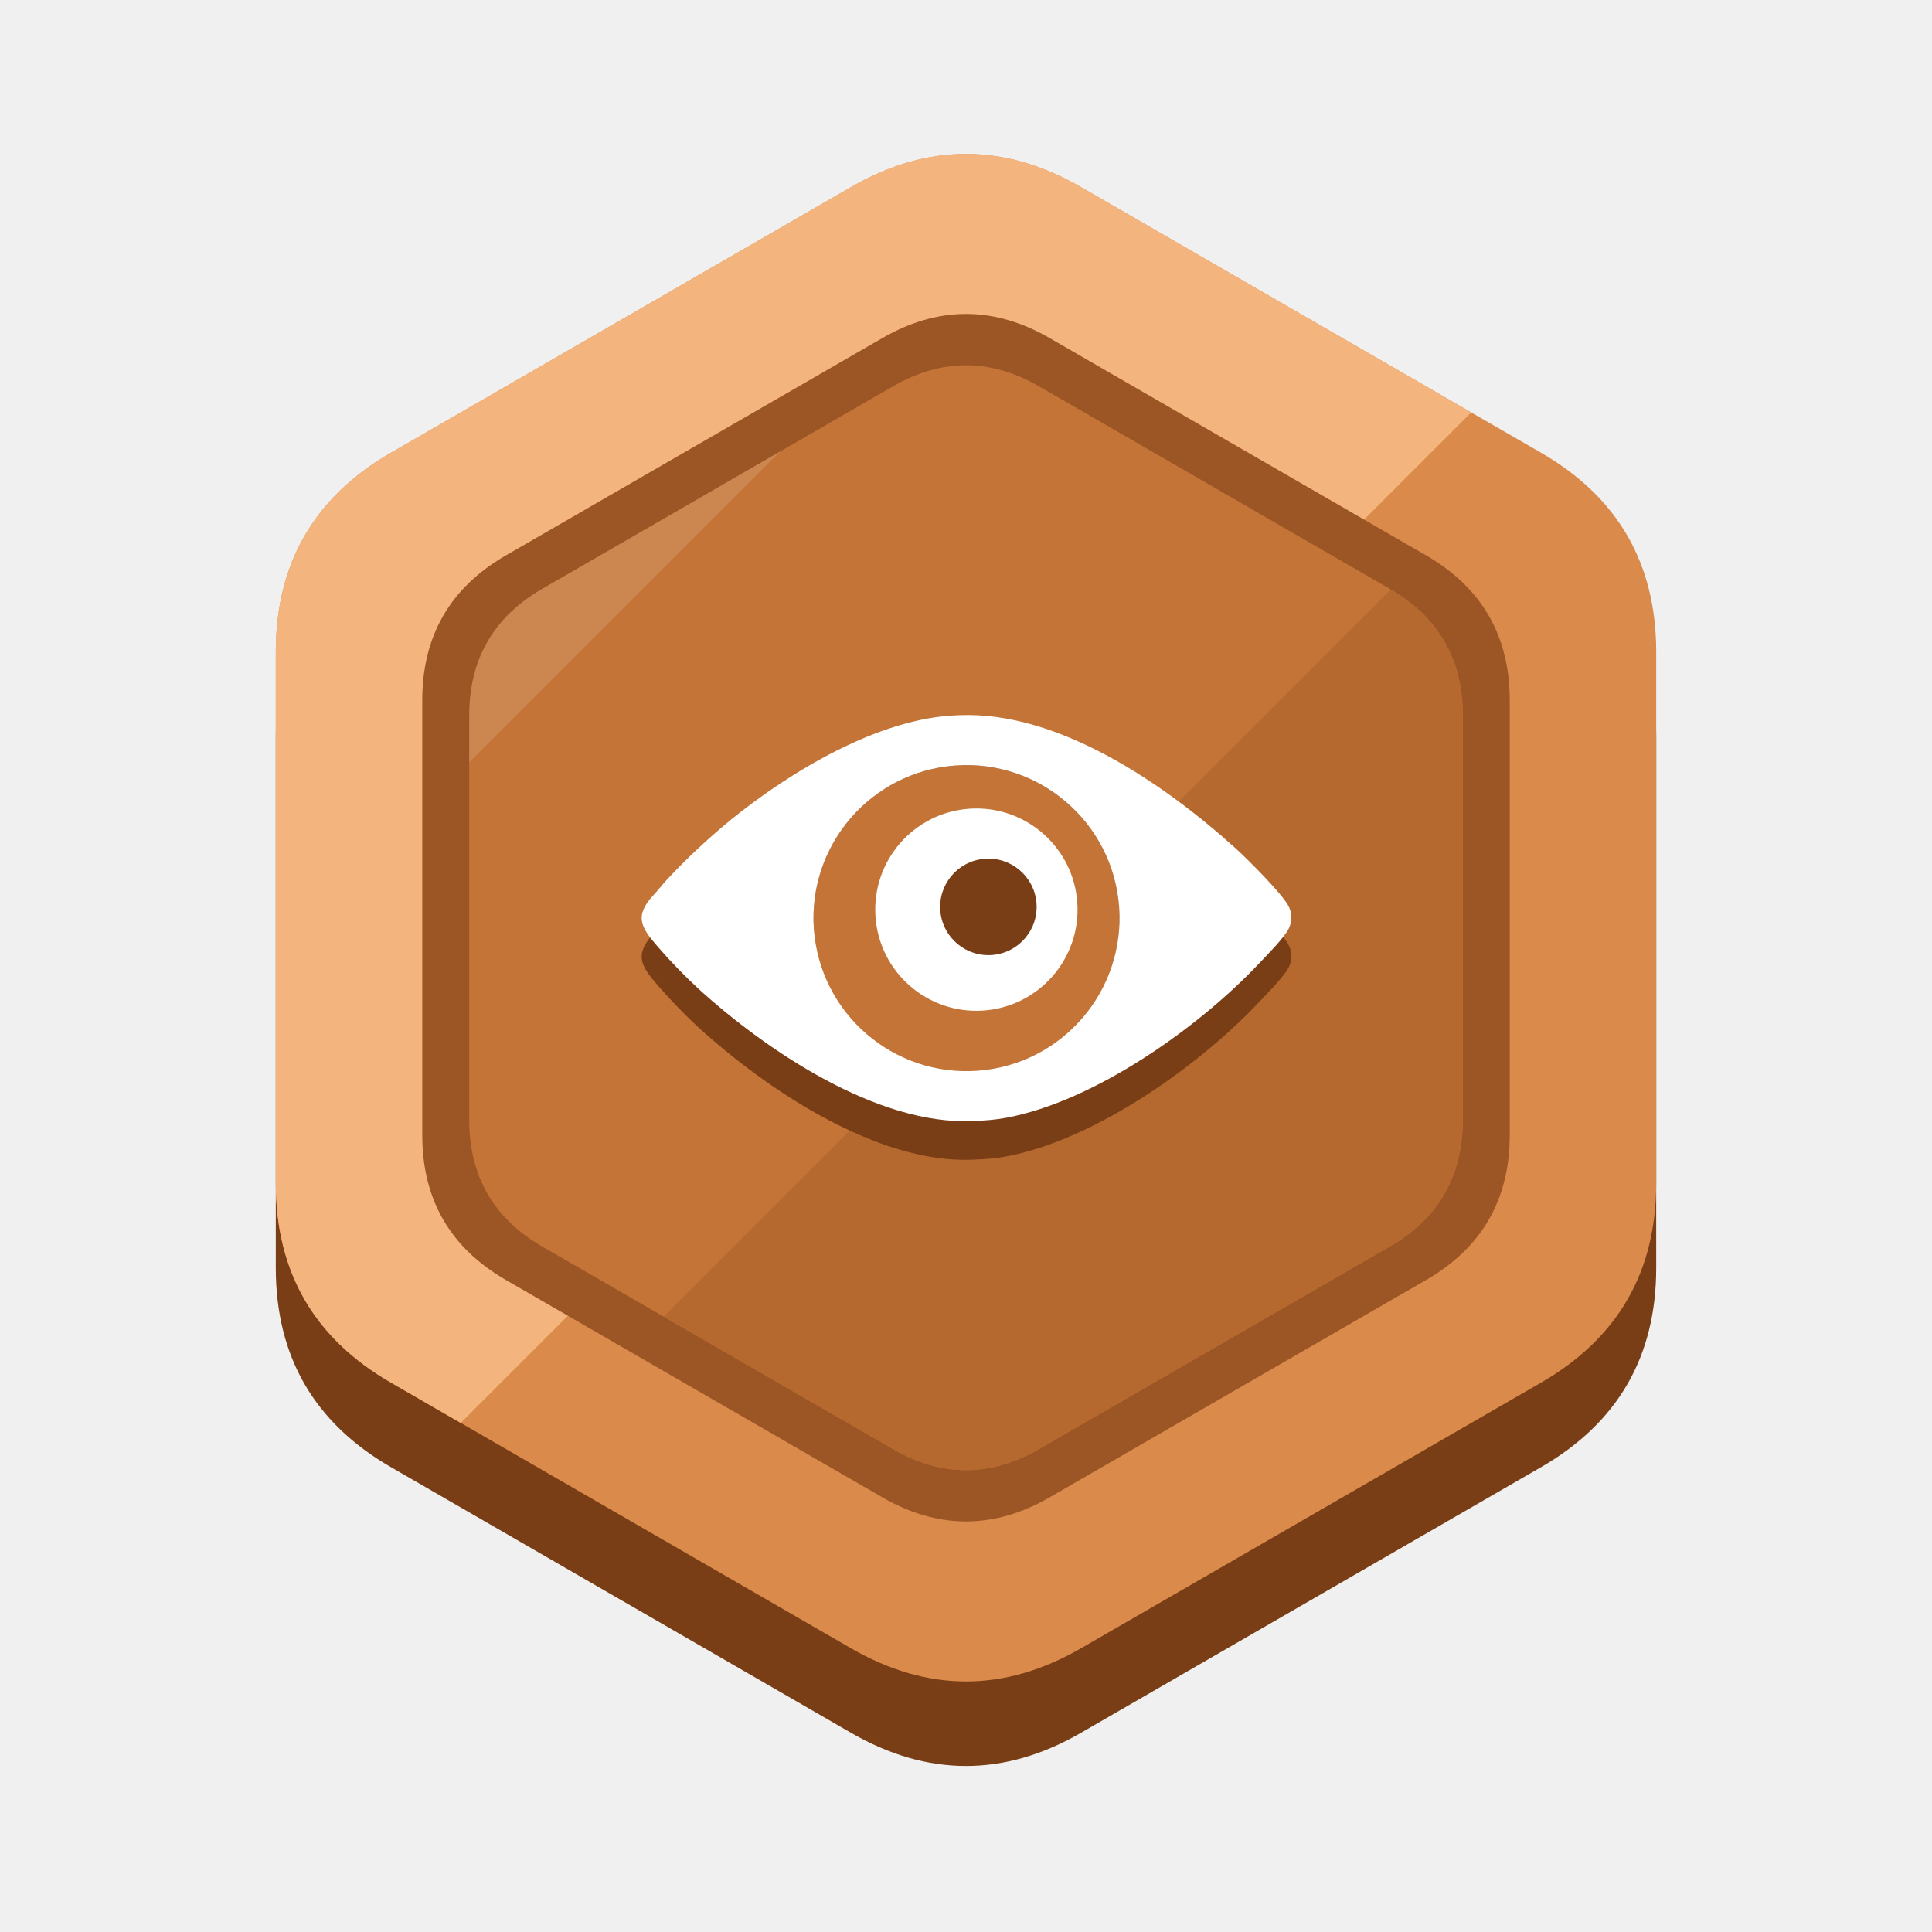
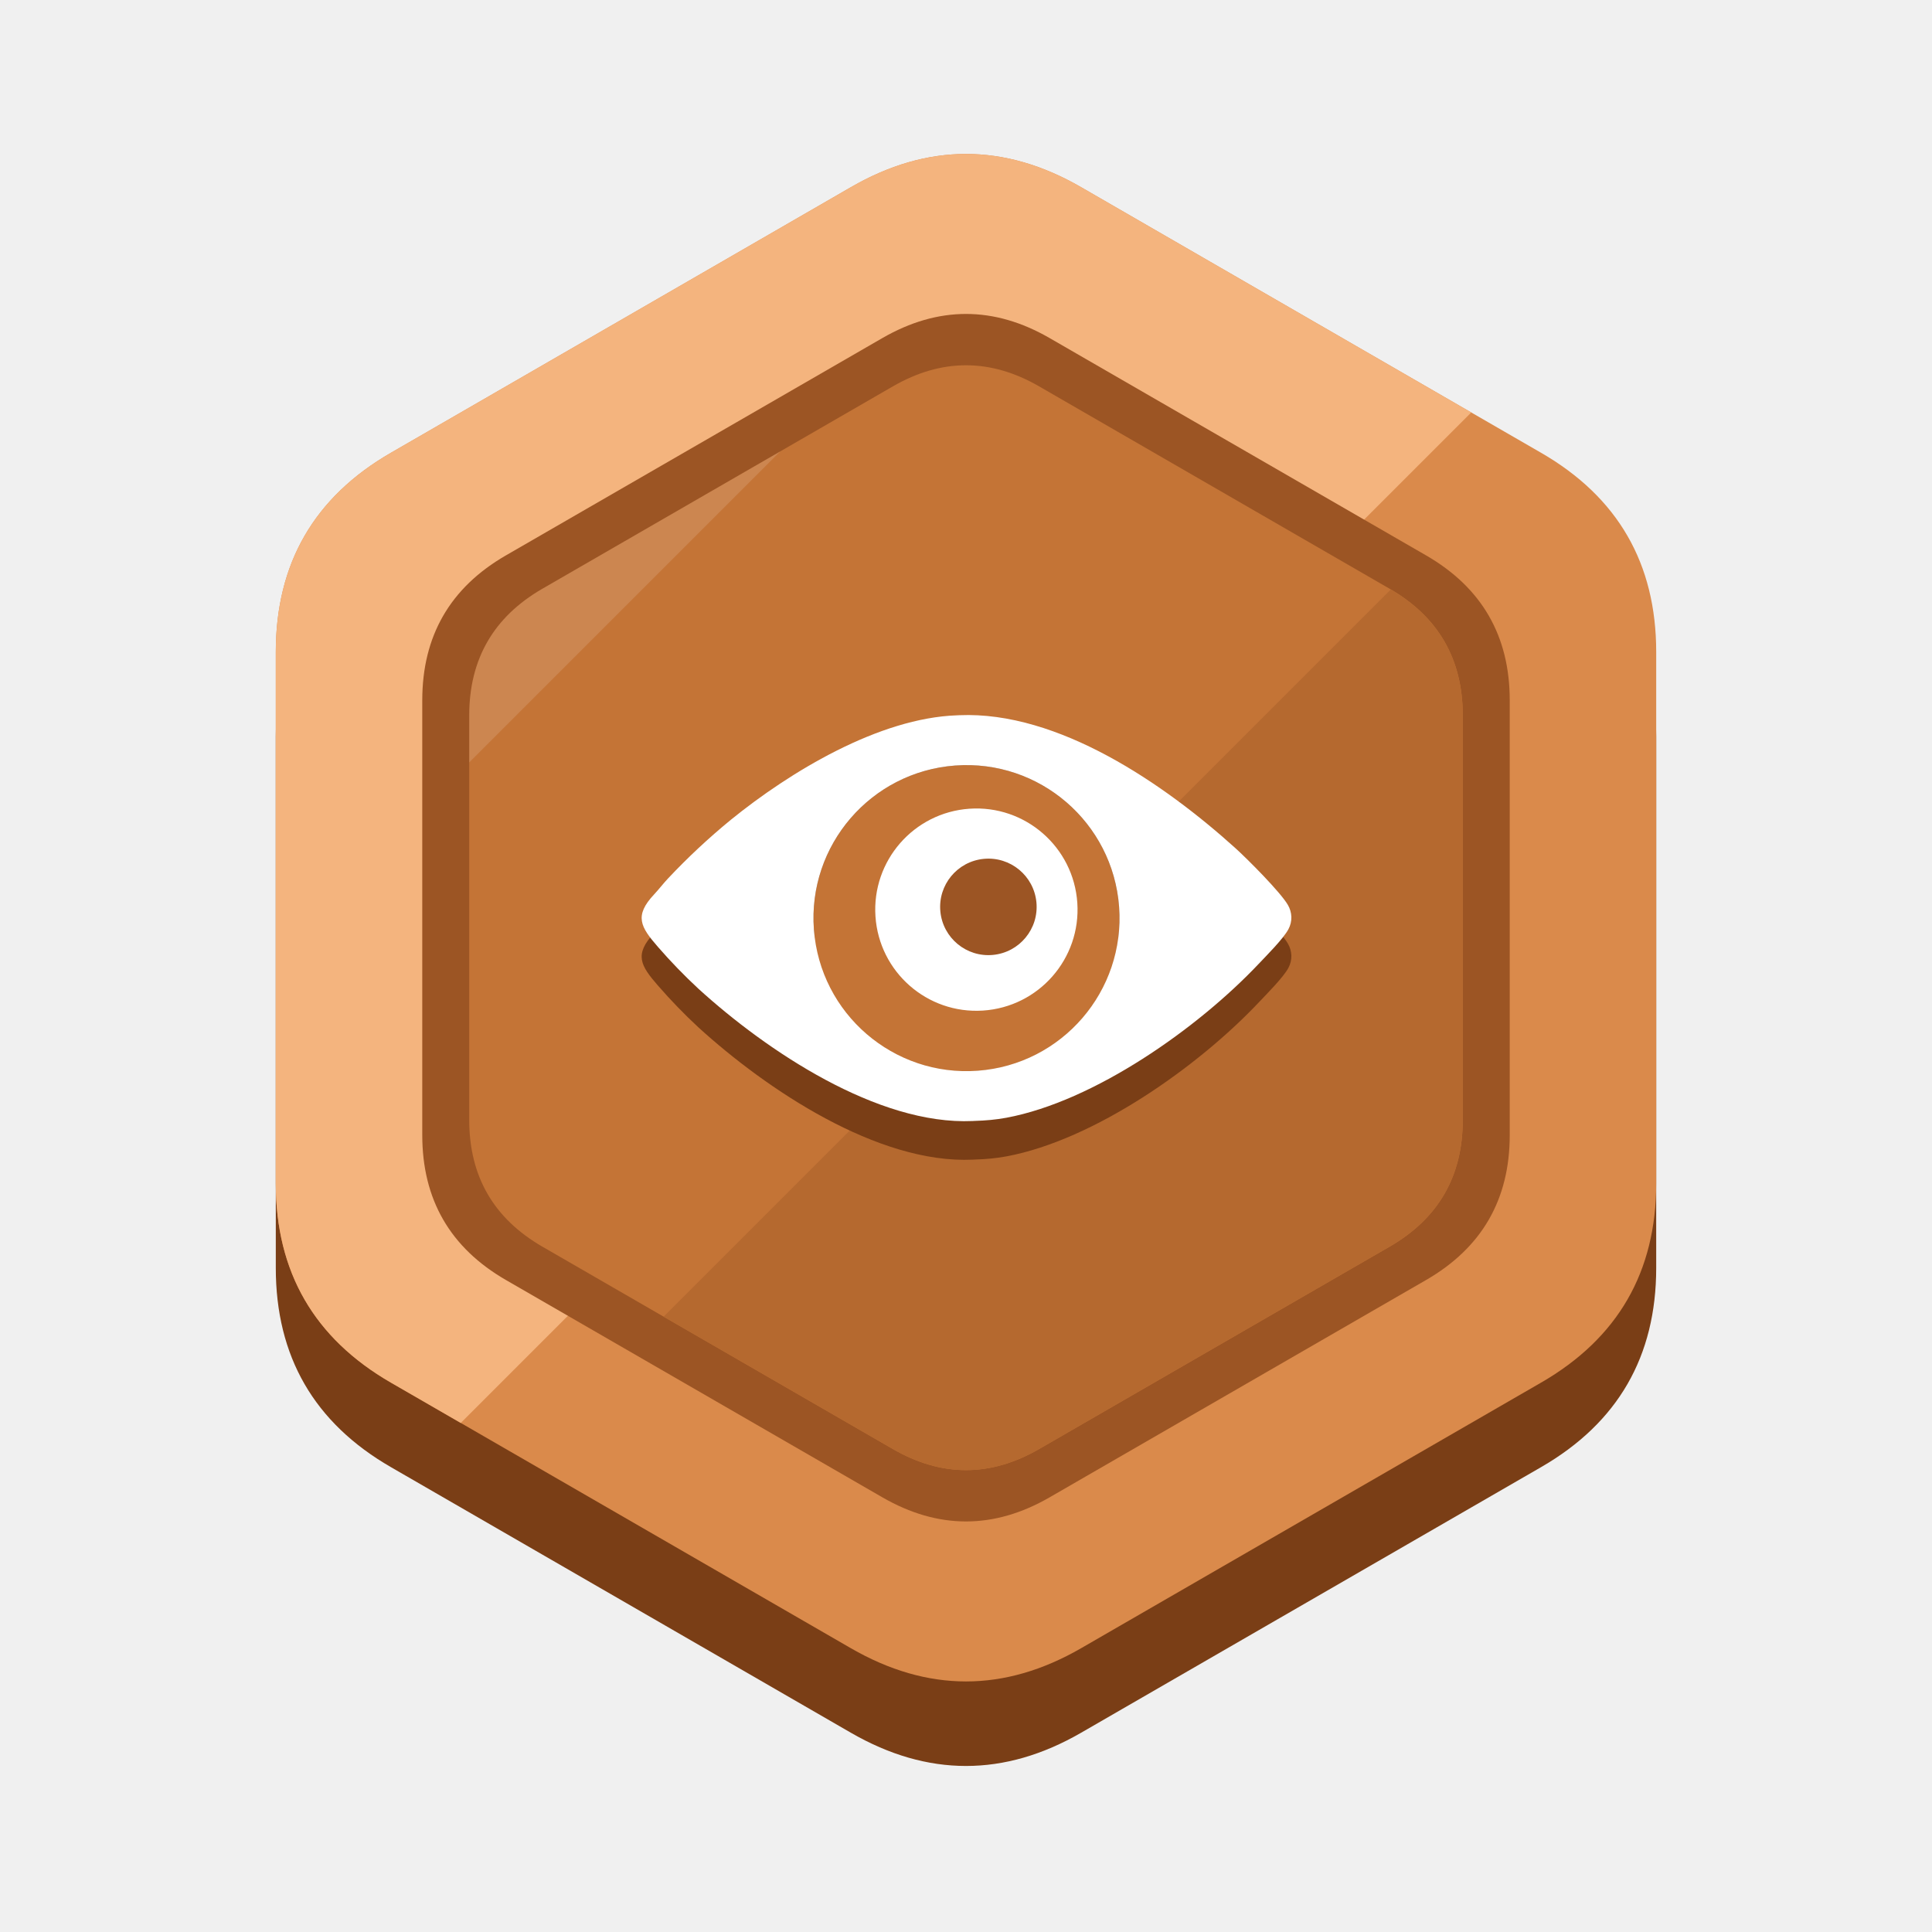
<svg xmlns="http://www.w3.org/2000/svg" viewBox="0 0 160 160" width="160" height="160">
  <defs>
    <clipPath id="A-discrimination-bronze-o">
      <path d="M70.47 15.50Q80.00 10.00 89.53 15.50L127.63 37.50Q137.16 43.00 137.16 54.00L137.16 98.00Q137.16 109.00 127.63 114.50L89.53 136.50Q80.00 142.00 70.47 136.50L32.37 114.50Q22.84 109.00 22.84 98.00L22.84 54.00Q22.84 43.00 32.37 37.50Z" />
    </clipPath>
    <clipPath id="A-discrimination-bronze-f">
      <path d="M73.94 32.00Q80.00 28.50 86.06 32.00L115.07 48.75Q121.14 52.25 121.14 59.25L121.14 92.75Q121.14 99.75 115.07 103.25L86.06 120.00Q80.00 123.50 73.94 120.00L44.93 103.25Q38.86 99.75 38.86 92.75L38.86 59.25Q38.86 52.25 44.93 48.75Z" />
    </clipPath>
  </defs>
  <g fill="#7A3E16" transform="translate(0 7)">
    <path d="M70.47 15.50Q80.00 10.00 89.53 15.50L127.63 37.50Q137.16 43.00 137.16 54.00L137.16 98.00Q137.16 109.00 127.63 114.50L89.53 136.50Q80.00 142.00 70.47 136.50L32.37 114.50Q22.84 109.00 22.84 98.00L22.84 54.00Q22.84 43.00 32.37 37.50Z" />
  </g>
  <g fill="#DA8A4B">
    <path d="M70.47 15.50Q80.00 10.00 89.53 15.50L127.63 37.50Q137.16 43.00 137.16 54.00L137.16 98.00Q137.16 109.00 127.63 114.50L89.53 136.50Q80.00 142.00 70.47 136.50L32.37 114.50Q22.84 109.00 22.84 98.00L22.84 54.00Q22.84 43.00 32.37 37.50Z" />
  </g>
  <g fill="#F4B47E" clip-path="url(#A-discrimination-bronze-o)">
    <polygon points="480,-324 -320,476 -320,-324" />
  </g>
  <g fill="#9C5524">
    <path d="M73.07 28.00Q80.00 24.00 86.93 28.00L118.11 46.00Q125.03 50.00 125.03 58.00L125.03 94.00Q125.03 102.00 118.11 106.00L86.93 124.00Q80.00 128.00 73.07 124.00L41.89 106.00Q34.97 102.00 34.97 94.00L34.97 58.00Q34.97 50.00 41.89 46.00Z" />
  </g>
  <g fill="#C47436">
    <path d="M73.94 32.00Q80.00 28.50 86.06 32.00L115.07 48.75Q121.14 52.25 121.14 59.25L121.14 92.75Q121.14 99.75 115.07 103.25L86.06 120.00Q80.00 123.50 73.94 120.00L44.93 103.25Q38.86 99.75 38.86 92.75L38.86 59.25Q38.86 52.25 44.93 48.75Z" />
  </g>
  <g fill="#B5692F" clip-path="url(#A-discrimination-bronze-f)">
    <polygon points="480,-316 -320,484 480,476" />
  </g>
  <g fill="#FFFFFF" fill-opacity="0.13" clip-path="url(#A-discrimination-bronze-f)">
    <polygon points="20,70 74,16 86,16 20,82" />
  </g>
  <g fill="#7A3E16" transform="translate(47 46.2) scale(0.0645)">
    <path d="M500.158 251.779C501.08 251.729 502.001 251.684 502.923 251.644C630.385 246.148 766.604 340.241 857.48 422.276C872.94 436.231 915.412 478.804 924.873 495.163C927.639 499.865 929.188 505.184 929.378 510.636C929.509 516.05 928.25 521.406 925.72 526.194C919.507 538.218 897.342 560.394 887.431 570.883C809.213 653.662 676.355 747.397 563.516 768.473C550.082 770.982 536.576 772.138 522.932 772.525C522.006 772.578 521.08 772.626 520.154 772.669C398.019 778.249 255.201 682.201 168.207 602.962C149.857 585.948 132.438 567.956 116.026 549.065C93.784 523.504 85.261 509.328 111.188 481.694C117.03 475.467 122.855 467.853 128.858 461.444C154.144 434.542 181.152 409.311 209.71 385.911C285.954 324.07 400.083 255.115 500.158 251.779ZM526.795 708.107C635.014 700.082 716.233 605.84 708.194 497.621C700.155 389.403 605.902 308.196 497.685 316.25C389.488 324.302 308.3 418.533 316.337 526.731C324.375 634.929 418.596 716.13 526.795 708.107Z" />
    <path d="M515.923 371.709C587.618 366.704 649.748 420.876 654.555 492.584C659.362 564.293 605.018 626.273 533.297 630.881C461.855 635.472 400.169 581.387 395.381 509.958C390.593 438.529 444.507 376.694 515.923 371.709Z" />
    <path d="M534.509 436.075C568.568 432.835 598.805 457.819 602.045 491.878C605.286 525.938 580.302 556.175 546.243 559.416C512.183 562.656 481.945 537.672 478.705 503.613C475.464 469.553 500.449 439.315 534.509 436.075Z" />
  </g>
  <g transform="translate(47 43) scale(0.0645)">
    <path fill="#C47436" d="M526.795 708.107C635.014 700.082 716.233 605.84 708.194 497.621C700.155 389.403 605.902 308.196 497.685 316.25C389.488 324.302 308.3 418.533 316.337 526.731C324.375 634.929 418.596 716.13 526.795 708.107Z" />
    <g fill="#FFFFFF">
      <path d="M500.158 251.779C501.08 251.729 502.001 251.684 502.923 251.644C630.385 246.148 766.604 340.241 857.48 422.276C872.94 436.231 915.412 478.804 924.873 495.163C927.639 499.865 929.188 505.184 929.378 510.636C929.509 516.05 928.25 521.406 925.72 526.194C919.507 538.218 897.342 560.394 887.431 570.883C809.213 653.662 676.355 747.397 563.516 768.473C550.082 770.982 536.576 772.138 522.932 772.525C522.006 772.578 521.08 772.626 520.154 772.669C398.019 778.249 255.201 682.201 168.207 602.962C149.857 585.948 132.438 567.956 116.026 549.065C93.784 523.504 85.261 509.328 111.188 481.694C117.03 475.467 122.855 467.853 128.858 461.444C154.144 434.542 181.152 409.311 209.71 385.911C285.954 324.07 400.083 255.115 500.158 251.779ZM526.795 708.107C635.014 700.082 716.233 605.84 708.194 497.621C700.155 389.403 605.902 308.196 497.685 316.25C389.488 324.302 308.3 418.533 316.337 526.731C324.375 634.929 418.596 716.13 526.795 708.107Z" />
      <path d="M515.923 371.709C587.618 366.704 649.748 420.876 654.555 492.584C659.362 564.293 605.018 626.273 533.297 630.881C461.855 635.472 400.169 581.387 395.381 509.958C390.593 438.529 444.507 376.694 515.923 371.709Z" />
    </g>
-     <path fill="#7A3E16" d="M534.509 436.075C568.568 432.835 598.805 457.819 602.045 491.878C605.286 525.938 580.302 556.175 546.243 559.416C512.183 562.656 481.945 537.672 478.705 503.613C475.464 469.553 500.449 439.315 534.509 436.075Z" />
+     <path fill="#9C5524" d="M534.509 436.075C568.568 432.835 598.805 457.819 602.045 491.878C605.286 525.938 580.302 556.175 546.243 559.416C512.183 562.656 481.945 537.672 478.705 503.613C475.464 469.553 500.449 439.315 534.509 436.075Z" />
  </g>
</svg>
